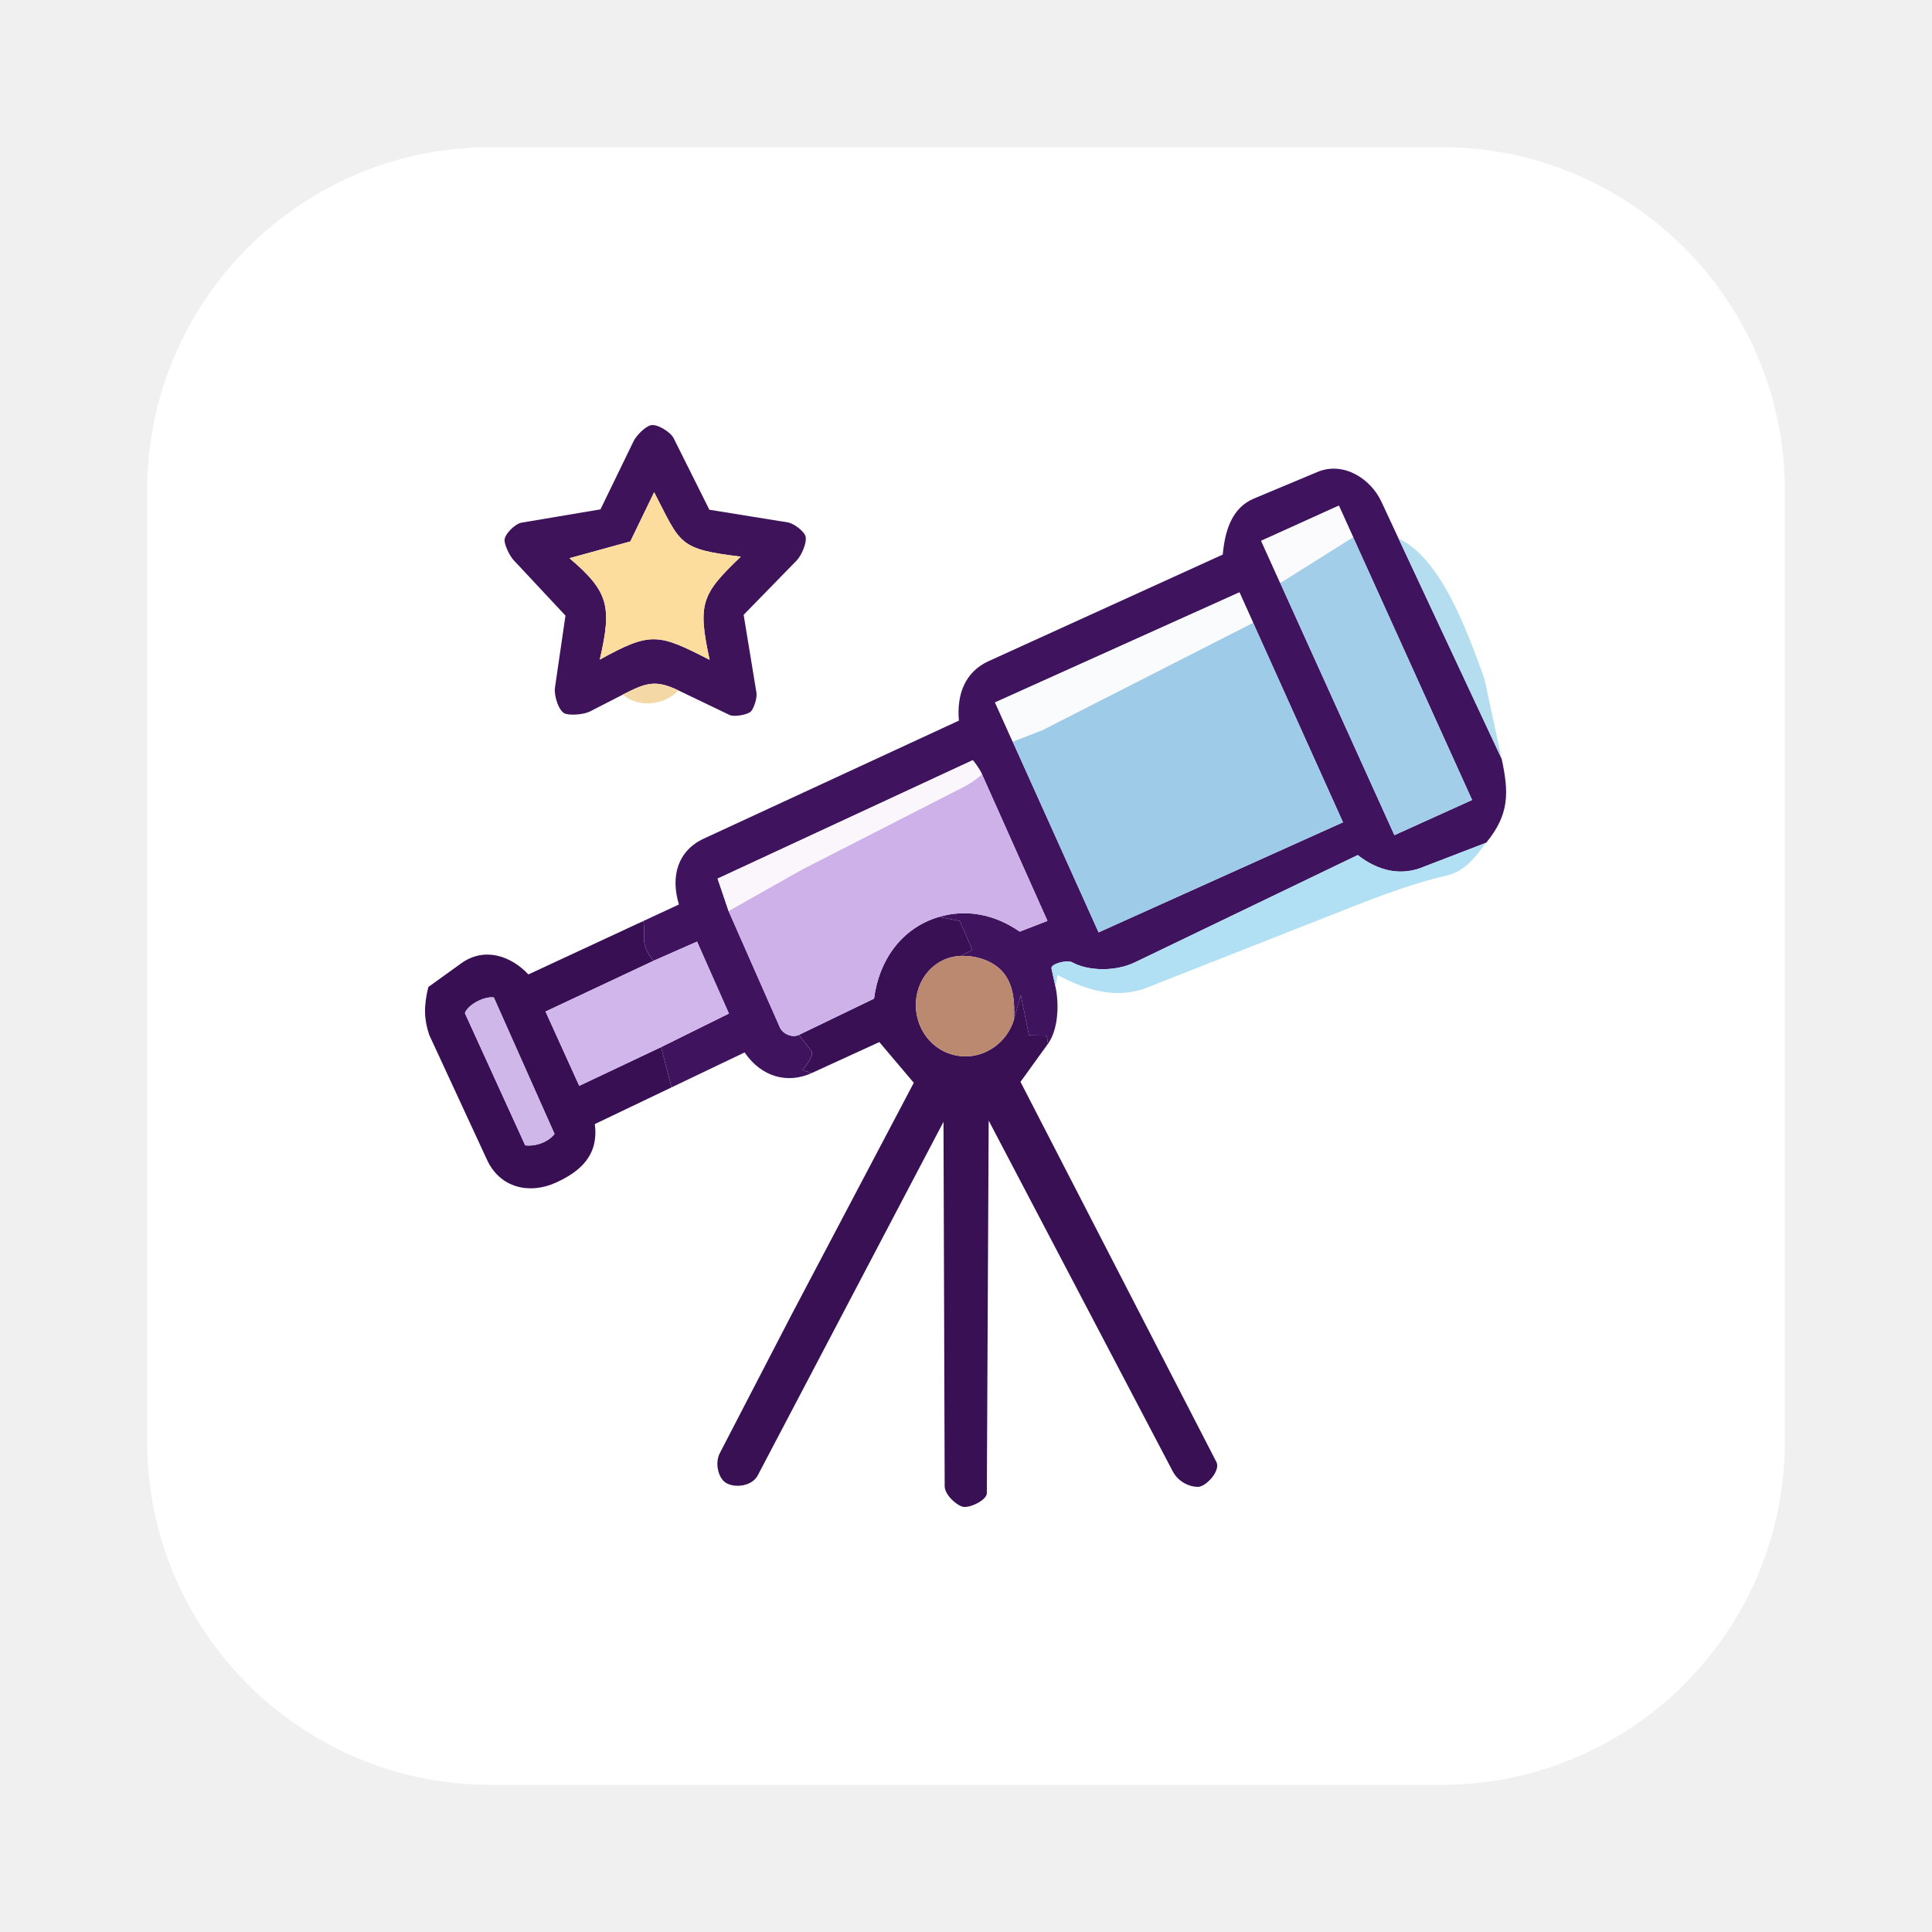
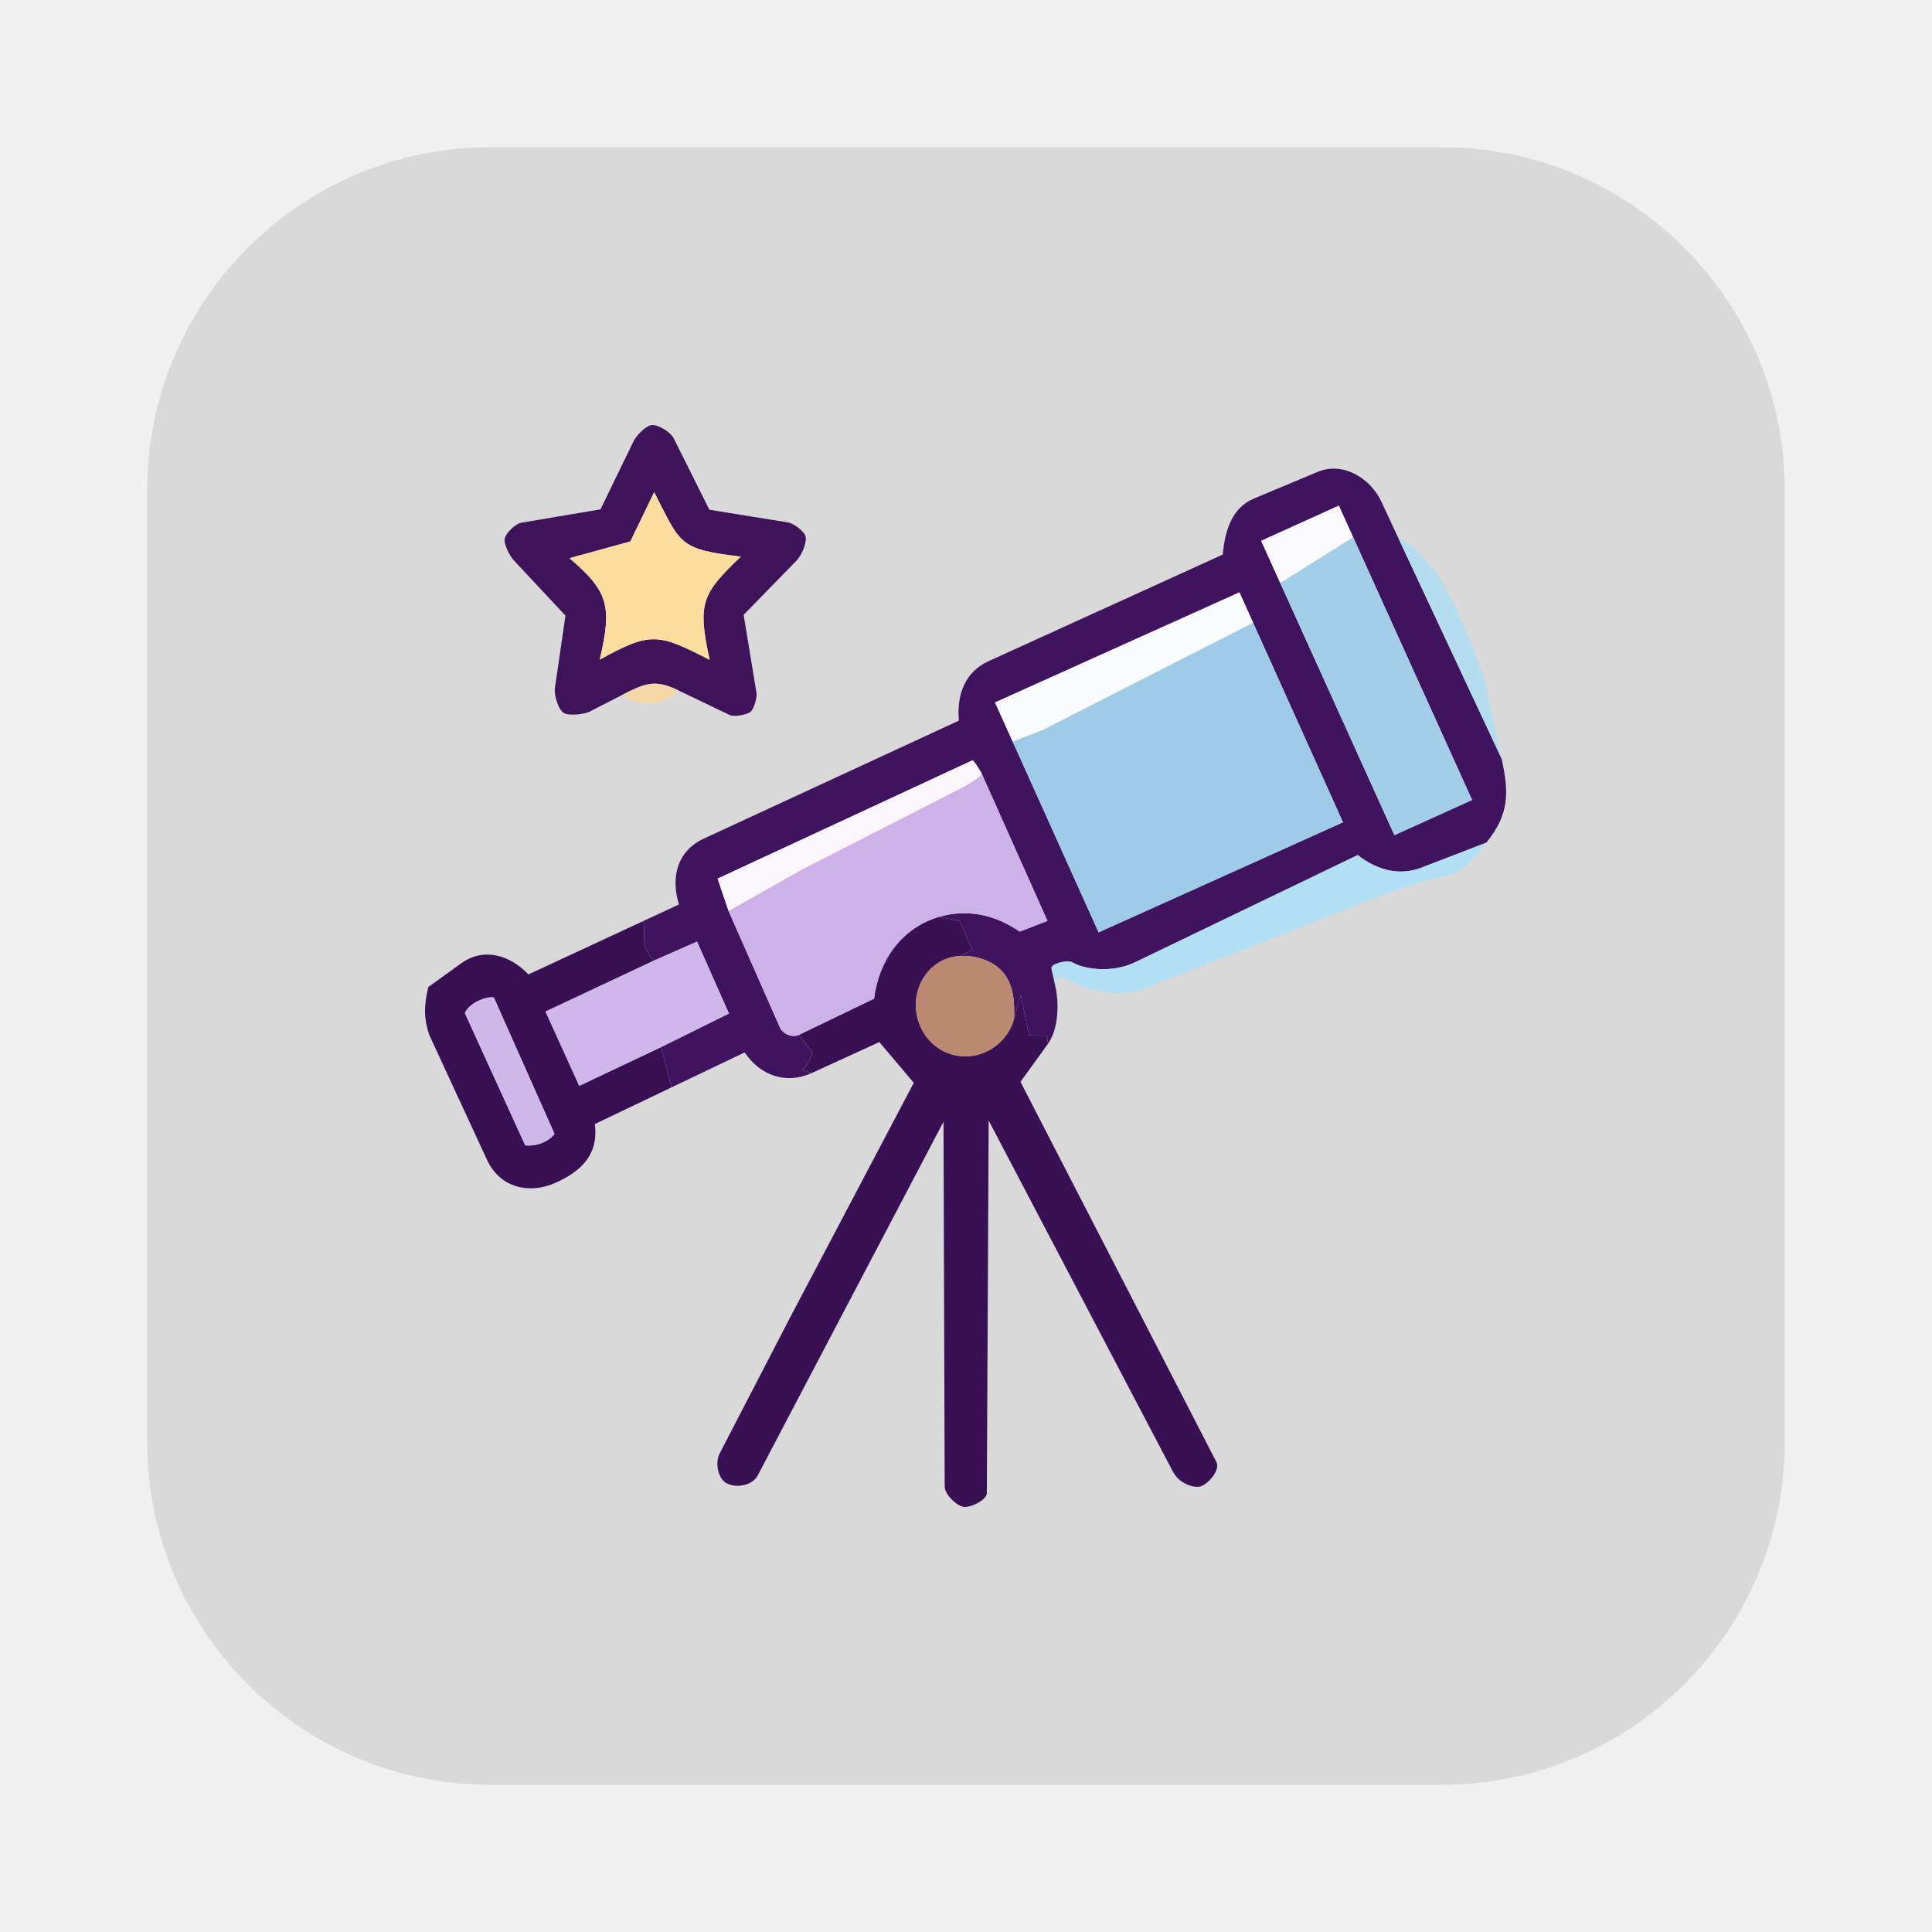
<svg xmlns="http://www.w3.org/2000/svg" t="1788918767712" class="icon" viewBox="0 0 1024 1024" version="1.1" p-id="1483" width="200" height="200">
-   <rect x="78" y="78" width="868" height="868" rx="182" fill="#fff" />
+   <rect x="78" y="78" width="868" height="868" rx="182" fill="#D9D9D9" />
  <g transform="translate(225.28 225.28) scale(.56)">
    <path d="M239.958 251.228c-21.862-10.496-30.686-7.441-52.787 3.908l-31.121 15.983c-5.376 2.756-18.176 3.968-23.484 2.039-6.187-2.244-10.65-17.468-9.626-24.465l9.975-68.326-49.083-52.497c-3.635-3.891-8.363-13.636-8.593-18.594-0.265-5.777 9.916-15.838 16.094-16.879l74.709-12.587 31.351-64.546c2.654-5.47 10.906-13.679 16.153-15.053 6.118-1.596 18.807 6.366 21.743 12.245l33.817 67.712 74.265 11.981c5.572 0.896 15.752 8.465 16.836 13.525 1.263 5.905-3.959 17.877-8.439 22.477l-50.218 51.481 12.134 73.813c0.742 4.514-2.185 14.174-5.12 17.493s-16.102 5.504-20.241 3.516l-48.384-23.219z m29.406-28.988c-11.656-53.606-7.492-62.276 29.517-97.689-59.537-7.176-56.687-11.912-82.03-60.996L194.305 110.165l-57.617 15.863c37.29 31.658 40.303 45.73 28.68 96.008 48.469-26.786 55.33-24.712 103.995 0.205z" fill="#3F135A" p-id="1484" />
    <path d="M239.958 251.228c-14.285 14.618-38.186 16.384-52.787 3.908 22.101-11.349 30.925-14.396 52.787-3.908z" fill="#F4D8A6" p-id="1485" />
    <path d="M269.363 222.241c-48.665-24.917-55.526-26.982-103.995-0.205 11.622-50.287 8.602-64.349-28.68-96.008l57.617-15.863 22.545-46.609c25.344 49.083 22.502 53.828 82.03 60.996-37.009 35.413-41.173 44.083-29.517 97.689z" fill="#FDDD9E" p-id="1486" />
    <path d="M921.374 107.34l97.621 208.587c6.946 32.256 7.313 52.522-14.618 79.385l-58.47 22.511c-21.811 9.472-43.665 4.429-63.138-10.812L671.989 508.498c-19.49 9.387-45.167 7.979-59.511 0.017-4.736-2.628-20.54 1.434-19.584 5.803l3.763 17.177c3.601 16.418 2.773 40.456-7.057 54.084-0.427-1.075-0.401-7.646-2.321-7.68l-15.667-0.247-7.706-37.93-6.477 22.681c0.777-15.932-0.222-33.587-11.503-45.67-9.515-10.189-25.148-14.916-39.364-14.242l11.443-5.632-11.955-27.537-19.695-3.772c26.026-7.68 52.676-2.569 76.492 13.918l26.257-10.155-61.986-138.828c-2.082-4.659-7.663-12.518-8.815-13.227l-241.406 112.033 10.376 30.634 48.563 110.165c2.825 6.408 11.887 10.069 17.988 7.125l12.1 15.573c1.971 3.644-4.83 13.082-8.619 17.792l8.806 2.671c-23.228 10.641-47.88 3.678-63.65-19.439l-69.162 33.066-9.882-38.118 64.187-31.769-30.157-68.078-41.037 18.108c-14.49-16.307-6.605-24.985-9.984-37.504l33.886-15.752c-8.26-26.965-0.845-51.063 23.552-62.344l241.406-111.666c-2.133-24.414 5.487-45.986 28.194-56.32l221.549-100.855c2.057-22.613 8.636-44.262 29.44-52.975l60.185-25.199c24.499-10.257 50.304 6.238 60.484 28.066l16.256 34.876z m-3.908 280.813l73.54-33.288L864.892 76.288l-73.54 33.288 126.113 278.577zM637.498 480.176l231.312-104.183-98.013-217.624-231.312 104.183 98.013 217.624z" fill="#40135F" p-id="1487" />
    <path d="M486.348 465.55l19.695 3.772 11.955 27.537-11.443 5.632c-25.02 1.195-42.811 22.972-42.001 48.085 0.759 23.475 17.963 45.201 44.407 46.89 20.983 1.34 42.146-12.936 48.469-35.063l6.477-22.681 7.706 37.93 15.667 0.247c1.92 0.034 1.894 6.605 2.321 7.68l-26.026 36.079 185.385 359.729c4.361 8.465-10.027 23.509-17.229 23.577-8.815 0.077-19.004-5.035-24.081-14.711L533.46 658.291l-1.749 352.663c-0.034 6.707-16.324 14.276-22.571 12.877-6.255-1.399-17.288-11.418-17.314-19.413l-1.126-344.949-175.862 334.76c-5.197 9.89-21.188 12.296-30.037 6.972-7.168-4.318-10.769-18.56-5.811-28.117l67.328-129.953 116.266-220.585-32.614-38.545-63.829 29.244-8.806-2.671c3.797-4.71 10.59-14.14 8.619-17.792l-12.1-15.573 71.142-34.338c4.582-36.164 25.924-66.867 61.38-77.329z" fill="#391054" p-id="1488" />
    <path d="M206.422 469.518c3.371 12.518-4.506 21.197 9.984 37.504l-102.357 48.085 31.897 70.314 77.465-36.659 9.882 38.118-72.618 34.722c3.9 29.713-13.909 45.073-37.009 55.509-24.704 11.17-52.625 5.12-64.998-21.64L3.996 577.293c-5.043-14.746-5.282-27.477-0.887-45.406L34.135 509.539c21.956-15.821 46.882-7.356 63.701 10.436l108.577-50.457z m-111.615 212.223c10.129 1.203 22.033-3.217 27.742-10.82l-57.429-129.117c-8.243-1.442-24.2 6.221-27.417 14.78l57.105 125.166z" fill="#390F54" p-id="1489" />
    <path d="M1004.377 395.313c-8.081 9.907-18.347 26.573-36.804 30.89-40.431 9.446-76.288 24.38-115.148 39.671l-169.488 66.705c-28.467 11.204-58.052 2.125-84.189-12.075l-2.091 10.974-3.763-17.177c-0.956-4.369 14.848-8.431 19.584-5.803 14.344 7.962 40.021 9.37 59.511-0.017l210.78-101.486c19.481 15.24 41.335 20.284 63.138 10.812l58.47-22.511z" fill="#B1DFF3" p-id="1490" />
    <path d="M1018.986 315.928l-97.621-208.587c39.313 18.637 63.488 83.199 81.314 132.846l16.307 75.733z" fill="#B4DDF0" p-id="1491" />
    <path d="M556.175 299.612l28.177-10.931 199.372-101.597 85.085 188.91-231.312 104.183-81.322-180.564z" fill="#9ECBE7" p-id="1492" />
    <path d="M486.348 465.55c-35.456 10.462-56.806 41.165-61.38 77.329l-71.142 34.338c-6.101 2.944-15.164-0.708-17.988-7.125l-48.563-110.165 69.12-39.065 153.804-78.651c5.999-3.063 13.764-8.678 16.921-11.733l61.986 138.828-26.257 10.155c-23.808-16.486-50.466-21.598-76.492-13.918z" fill="#CDB1E8" p-id="1493" />
    <path d="M809.392 149.426l69.009-43.306 112.614 248.745-73.548 33.288-108.074-238.727z" fill="#A2CEEA" p-id="1494" />
    <path d="M223.412 588.754l-77.465 36.659-31.906-70.314 102.365-48.085 41.037-18.108 30.157 68.078-64.187 31.769z" fill="#D0B6EA" p-id="1495" />
    <path d="M783.724 187.084L584.352 288.681l-28.177 10.931-16.691-37.06 231.303-104.183 12.936 28.714z" fill="#FAFBFC" p-id="1496" />
    <path d="M506.554 502.491c14.216-0.683 29.849 4.053 39.364 14.242 11.281 12.075 12.279 29.73 11.503 45.67-6.323 22.127-27.477 36.411-48.469 35.063-26.436-1.69-43.648-23.415-44.407-46.89-0.811-25.105 16.981-46.882 42.001-48.085z" fill="#BA8970" p-id="1497" />
    <path d="M527.111 330.485c-3.157 3.046-10.923 8.661-16.921 11.733l-153.804 78.651-69.12 39.065-10.376-30.634 241.406-112.033c1.152 0.708 6.733 8.567 8.815 13.227z" fill="#FAF6FB" p-id="1498" />
    <path d="M878.401 106.12l-69.009 43.306-18.031-39.85 73.54-33.288 13.5 29.832z" fill="#FBFAFC" p-id="1499" />
    <path d="M94.807 681.741L37.702 556.575c3.217-8.559 19.174-16.222 27.417-14.78l57.429 129.117c-5.709 7.603-17.613 12.023-27.742 10.82z" fill="#CFB7EA" p-id="1500" />
  </g>
</svg>
